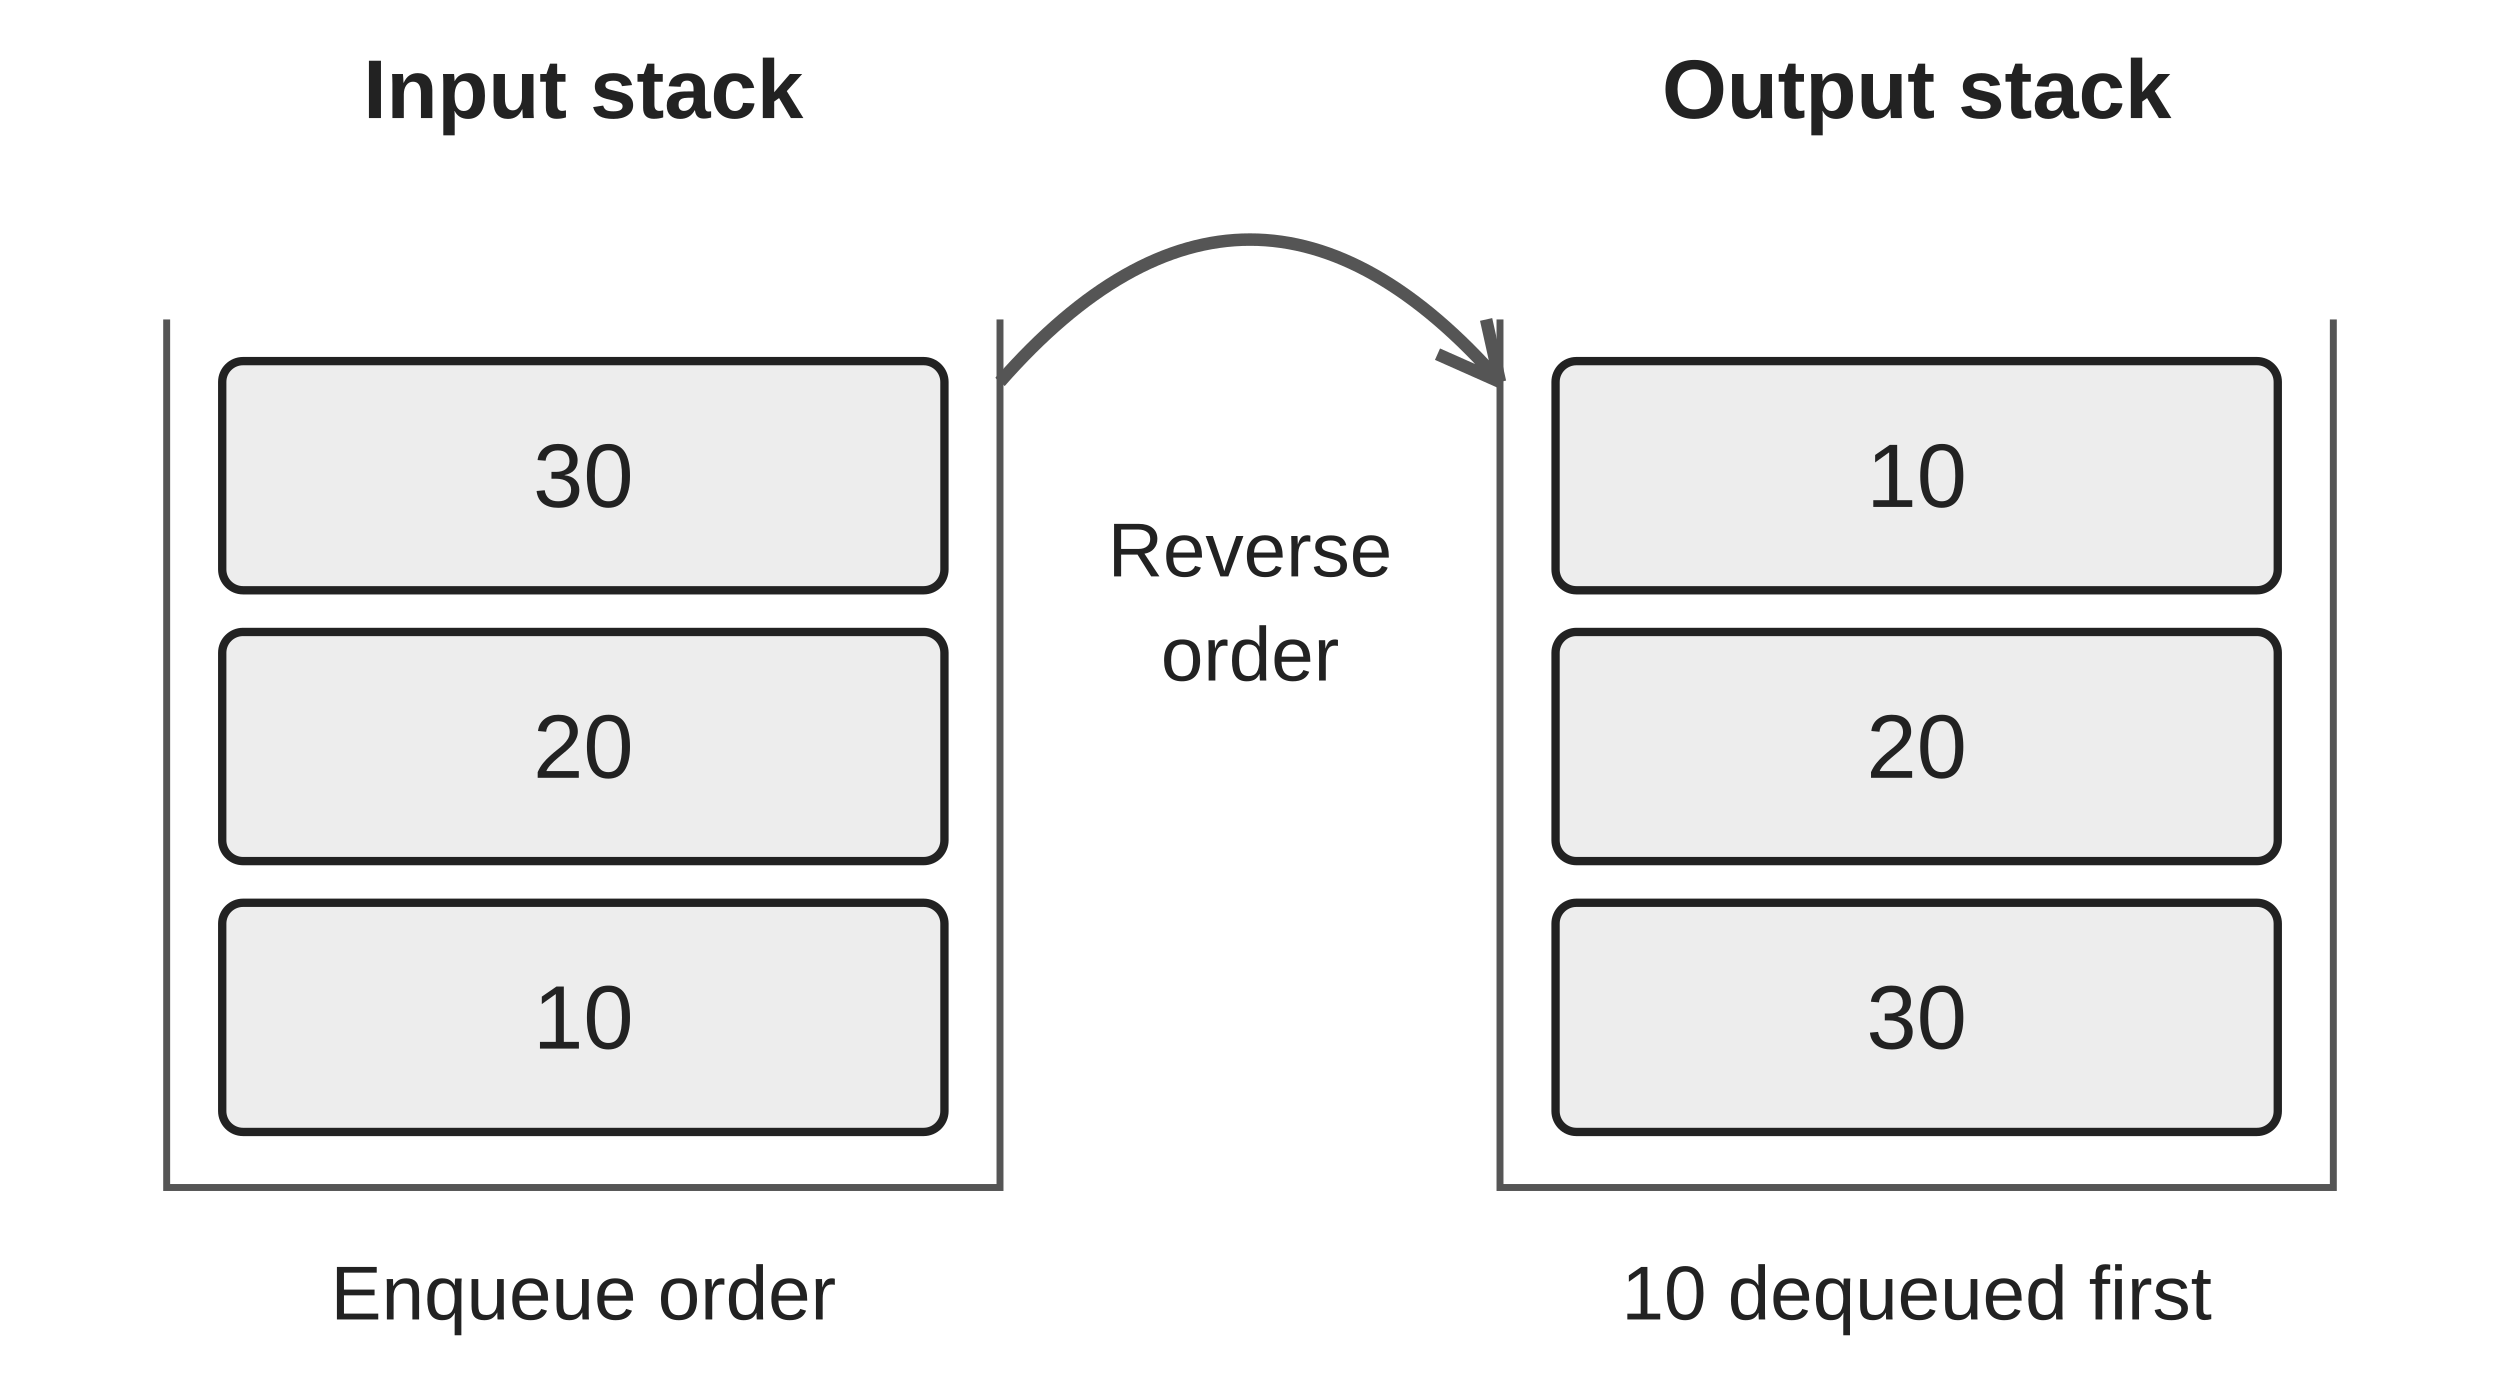
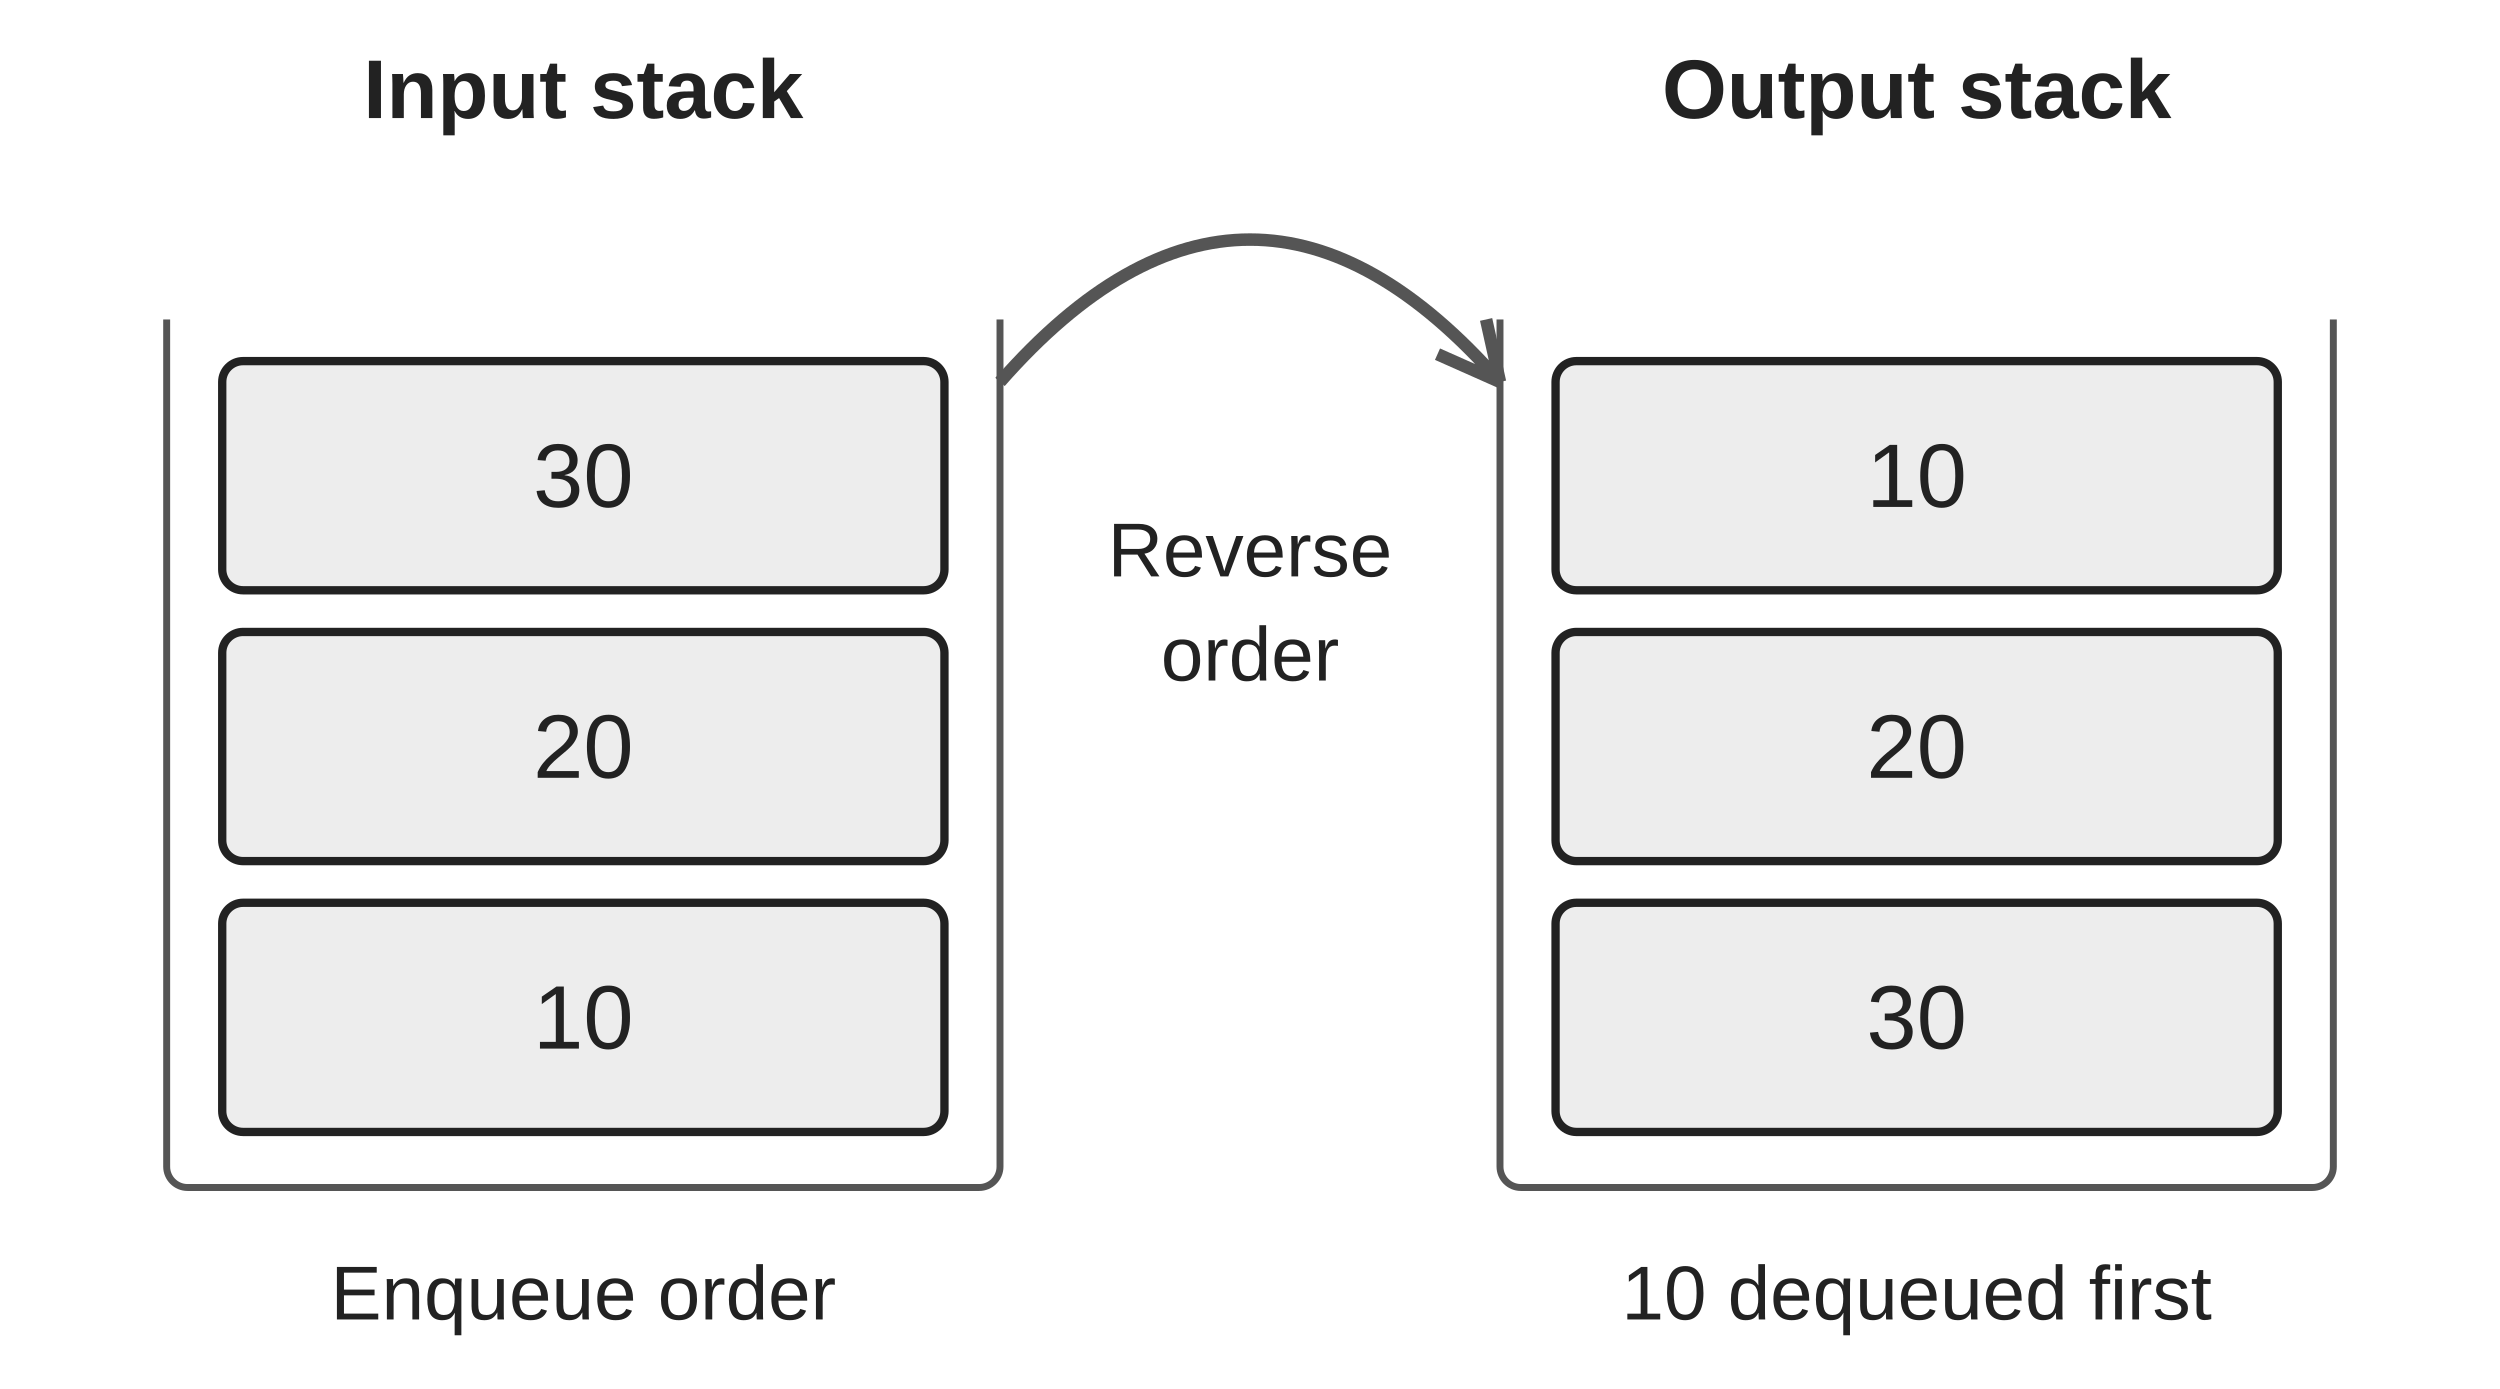
<svg xmlns="http://www.w3.org/2000/svg" viewBox="0 0 360 200" width="720" height="400" role="img" aria-label="Queue from two stacks: the input stack holds 10, 20, 30 with 30 on top; transferring reverses the order so the output stack has 10 on top and 10 is dequeued first">
  <text x="84" y="17" font-size="12" text-anchor="middle" font-weight="600" fill="#222222" font-family="system-ui, -apple-system, 'Segoe UI', Arial, sans-serif">Input stack</text>
  <text x="276" y="17" font-size="12" text-anchor="middle" font-weight="600" fill="#222222" font-family="system-ui, -apple-system, 'Segoe UI', Arial, sans-serif">Output stack</text>
  <rect x="32" y="130" width="104" height="33" rx="3" fill="#EDEDED" stroke="#222222" stroke-width="1.2" />
  <text x="84" y="151" font-size="13" text-anchor="middle" fill="#222222" font-family="system-ui, -apple-system, 'Segoe UI', Arial, sans-serif">10</text>
  <rect x="224" y="130" width="104" height="33" rx="3" fill="#EDEDED" stroke="#222222" stroke-width="1.2" />
  <text x="276" y="151" text-anchor="middle" font-size="13" fill="#222222" font-family="system-ui, -apple-system, 'Segoe UI', Arial, sans-serif">30</text>
  <rect x="32" y="91" width="104" height="33" rx="3" fill="#EDEDED" stroke="#222222" stroke-width="1.2" />
  <text x="84" y="112" font-size="13" text-anchor="middle" fill="#222222" font-family="system-ui, -apple-system, 'Segoe UI', Arial, sans-serif">20</text>
  <rect x="224" y="91" width="104" height="33" rx="3" fill="#EDEDED" stroke="#222222" stroke-width="1.2" />
  <text x="276" y="112" text-anchor="middle" font-size="13" fill="#222222" font-family="system-ui, -apple-system, 'Segoe UI', Arial, sans-serif">20</text>
  <rect x="32" y="52" width="104" height="33" rx="3" fill="#EDEDED" stroke="#222222" stroke-width="1.2" />
  <text x="84" y="73" font-size="13" text-anchor="middle" fill="#222222" font-family="system-ui, -apple-system, 'Segoe UI', Arial, sans-serif">30</text>
  <rect x="224" y="52" width="104" height="33" rx="3" fill="#EDEDED" stroke="#222222" stroke-width="1.2" />
  <text x="276" y="73" text-anchor="middle" font-size="13" fill="#222222" font-family="system-ui, -apple-system, 'Segoe UI', Arial, sans-serif">10</text>
-   <path d="M24 46 V171 H144 V46 M216 46 V171 H336 V46" stroke="#555555" fill="none" />
+   <path d="M24 46 V168 A3 3 0 0 0 27 171 H141 A3 3 0 0 0 144 168 V46 M216 46 V168 A3 3 0 0 0 219 171 H333 A3 3 0 0 0 336 168 V46" stroke="#555555" fill="none" />
  <path d="M144 55 Q180 14 216 55 l-9 -4 M216 55 l-2 -9" stroke="#555555" stroke-width="1.8" fill="none" />
  <text x="180" y="83" font-size="11" text-anchor="middle" fill="#222222" font-family="system-ui, -apple-system, 'Segoe UI', Arial, sans-serif">Reverse</text>
  <text x="180" y="98" font-size="11" text-anchor="middle" fill="#222222" font-family="system-ui, -apple-system, 'Segoe UI', Arial, sans-serif">order</text>
  <text x="84" y="190" font-size="11" text-anchor="middle" fill="#222222" font-family="system-ui, -apple-system, 'Segoe UI', Arial, sans-serif">Enqueue order</text>
  <text x="276" y="190" font-size="11" text-anchor="middle" fill="#222222" font-family="system-ui, -apple-system, 'Segoe UI', Arial, sans-serif">10 dequeued first</text>
</svg>
